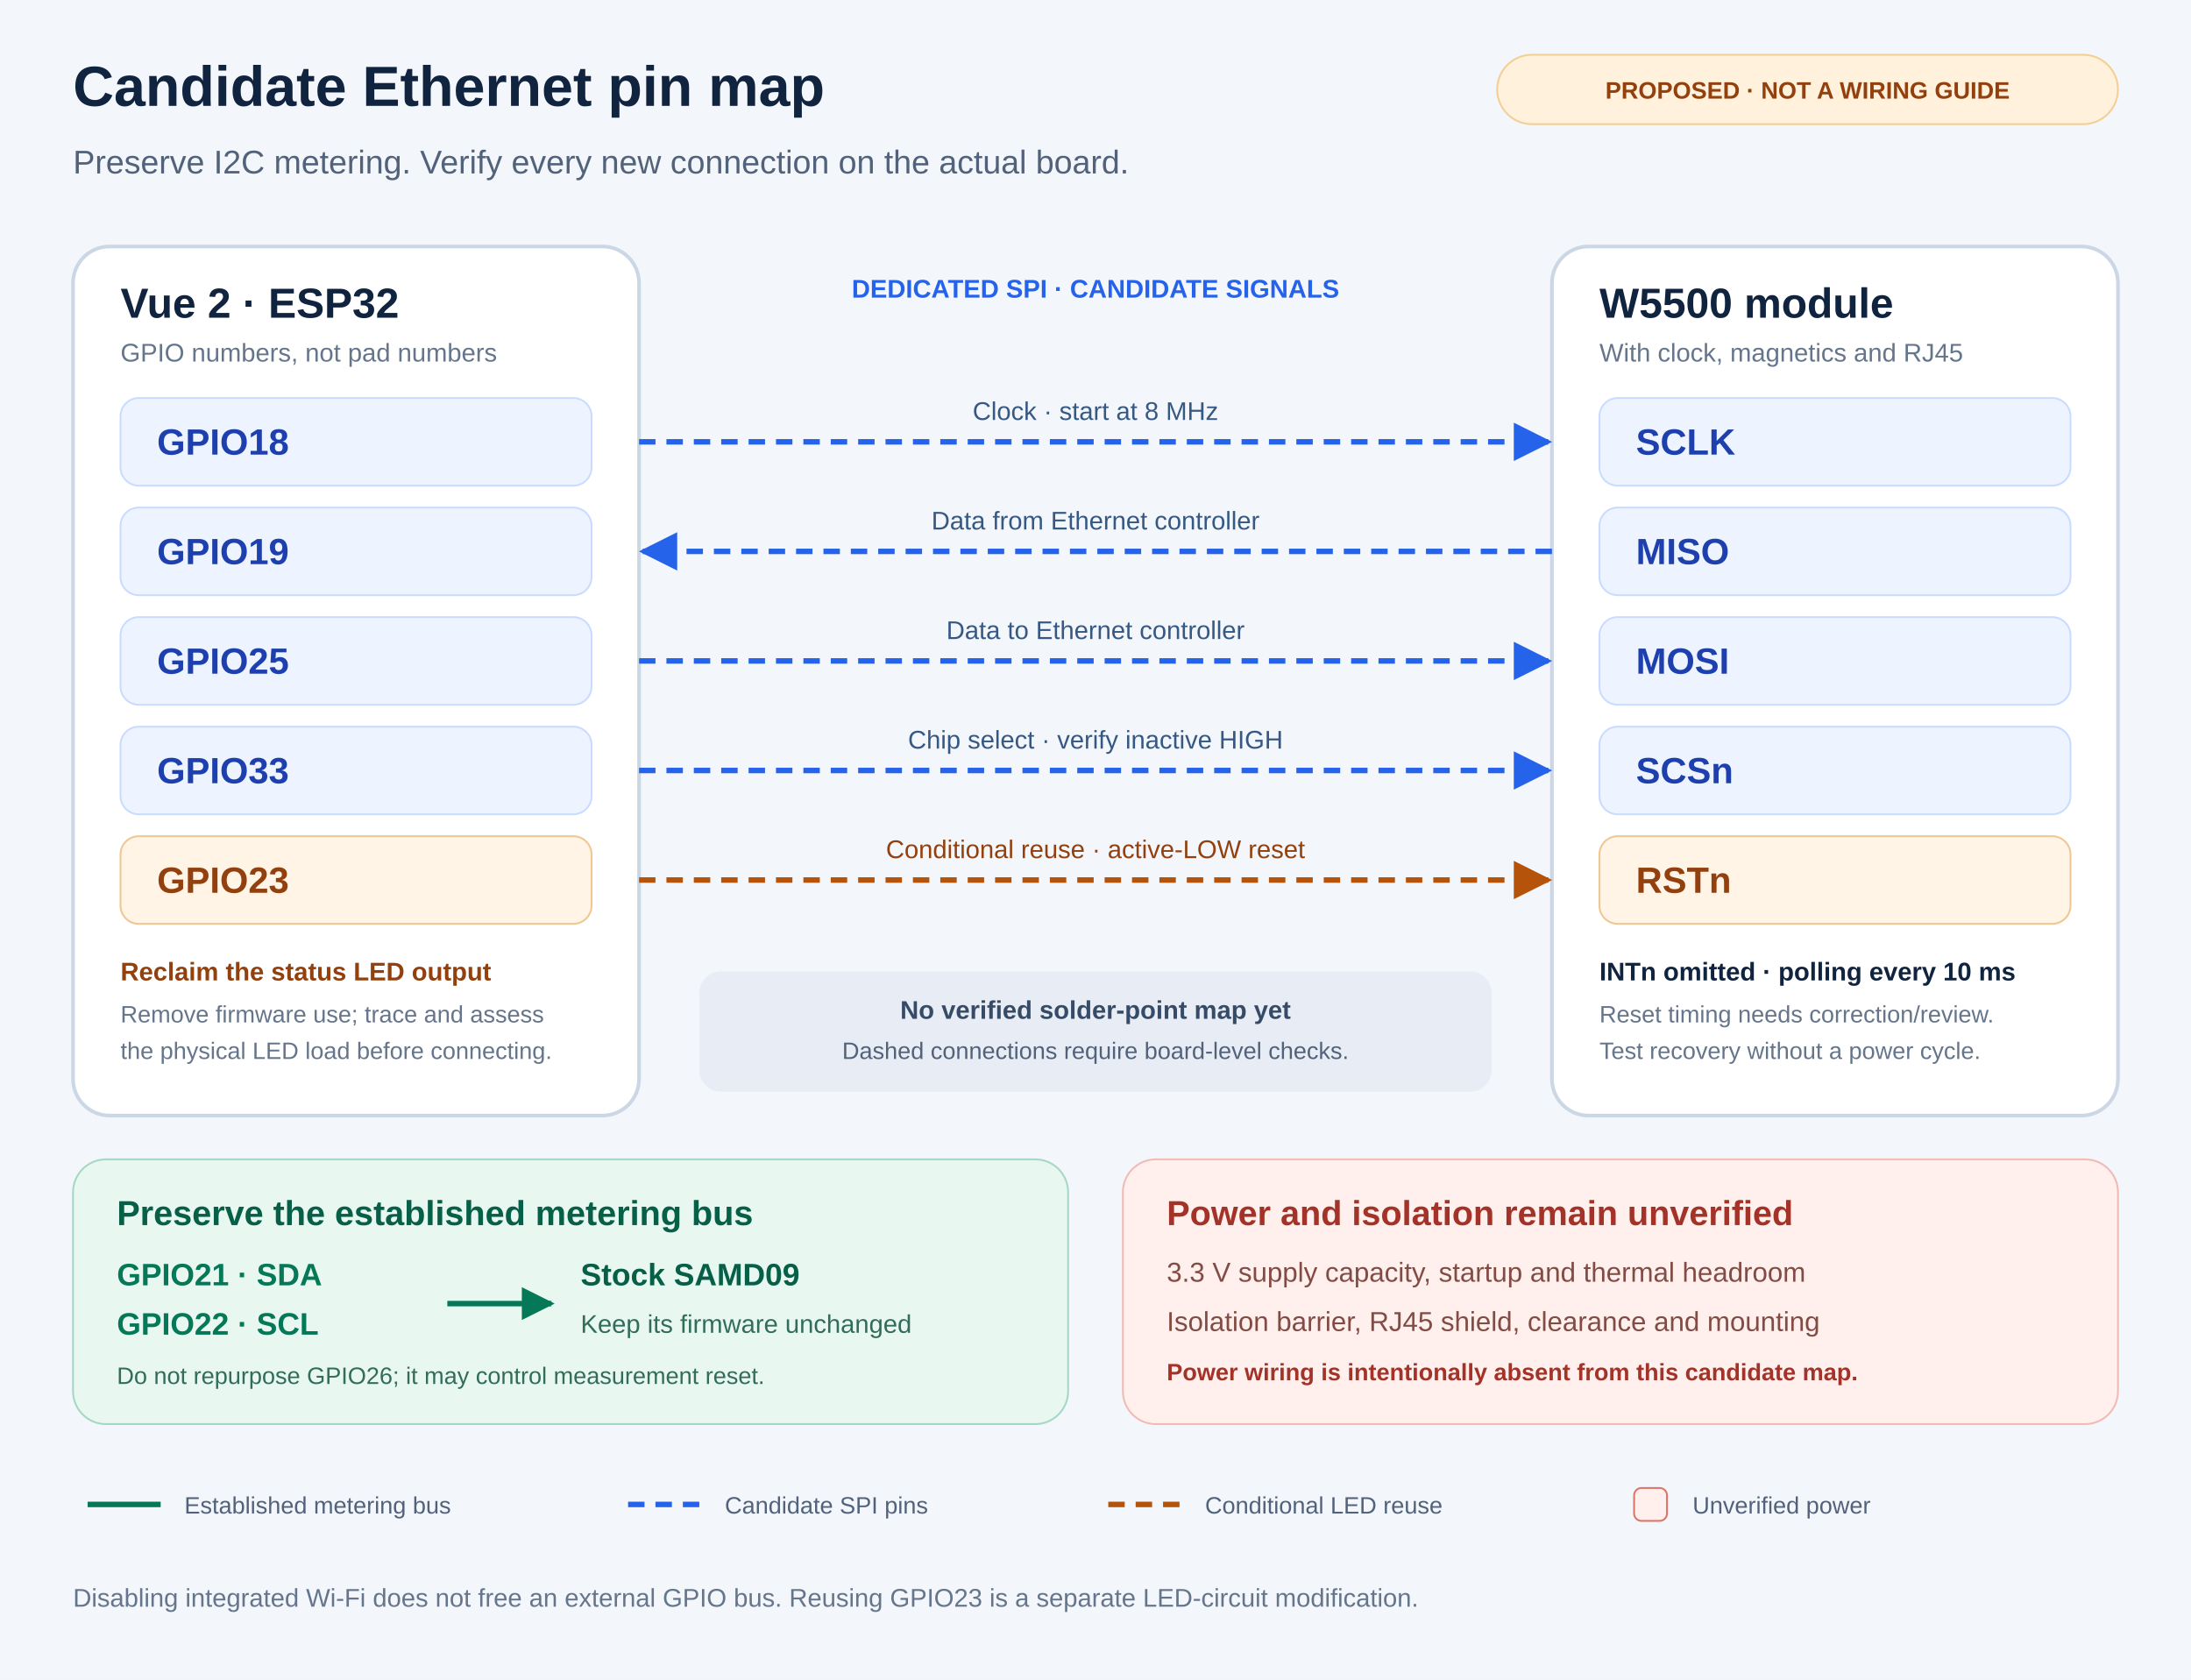
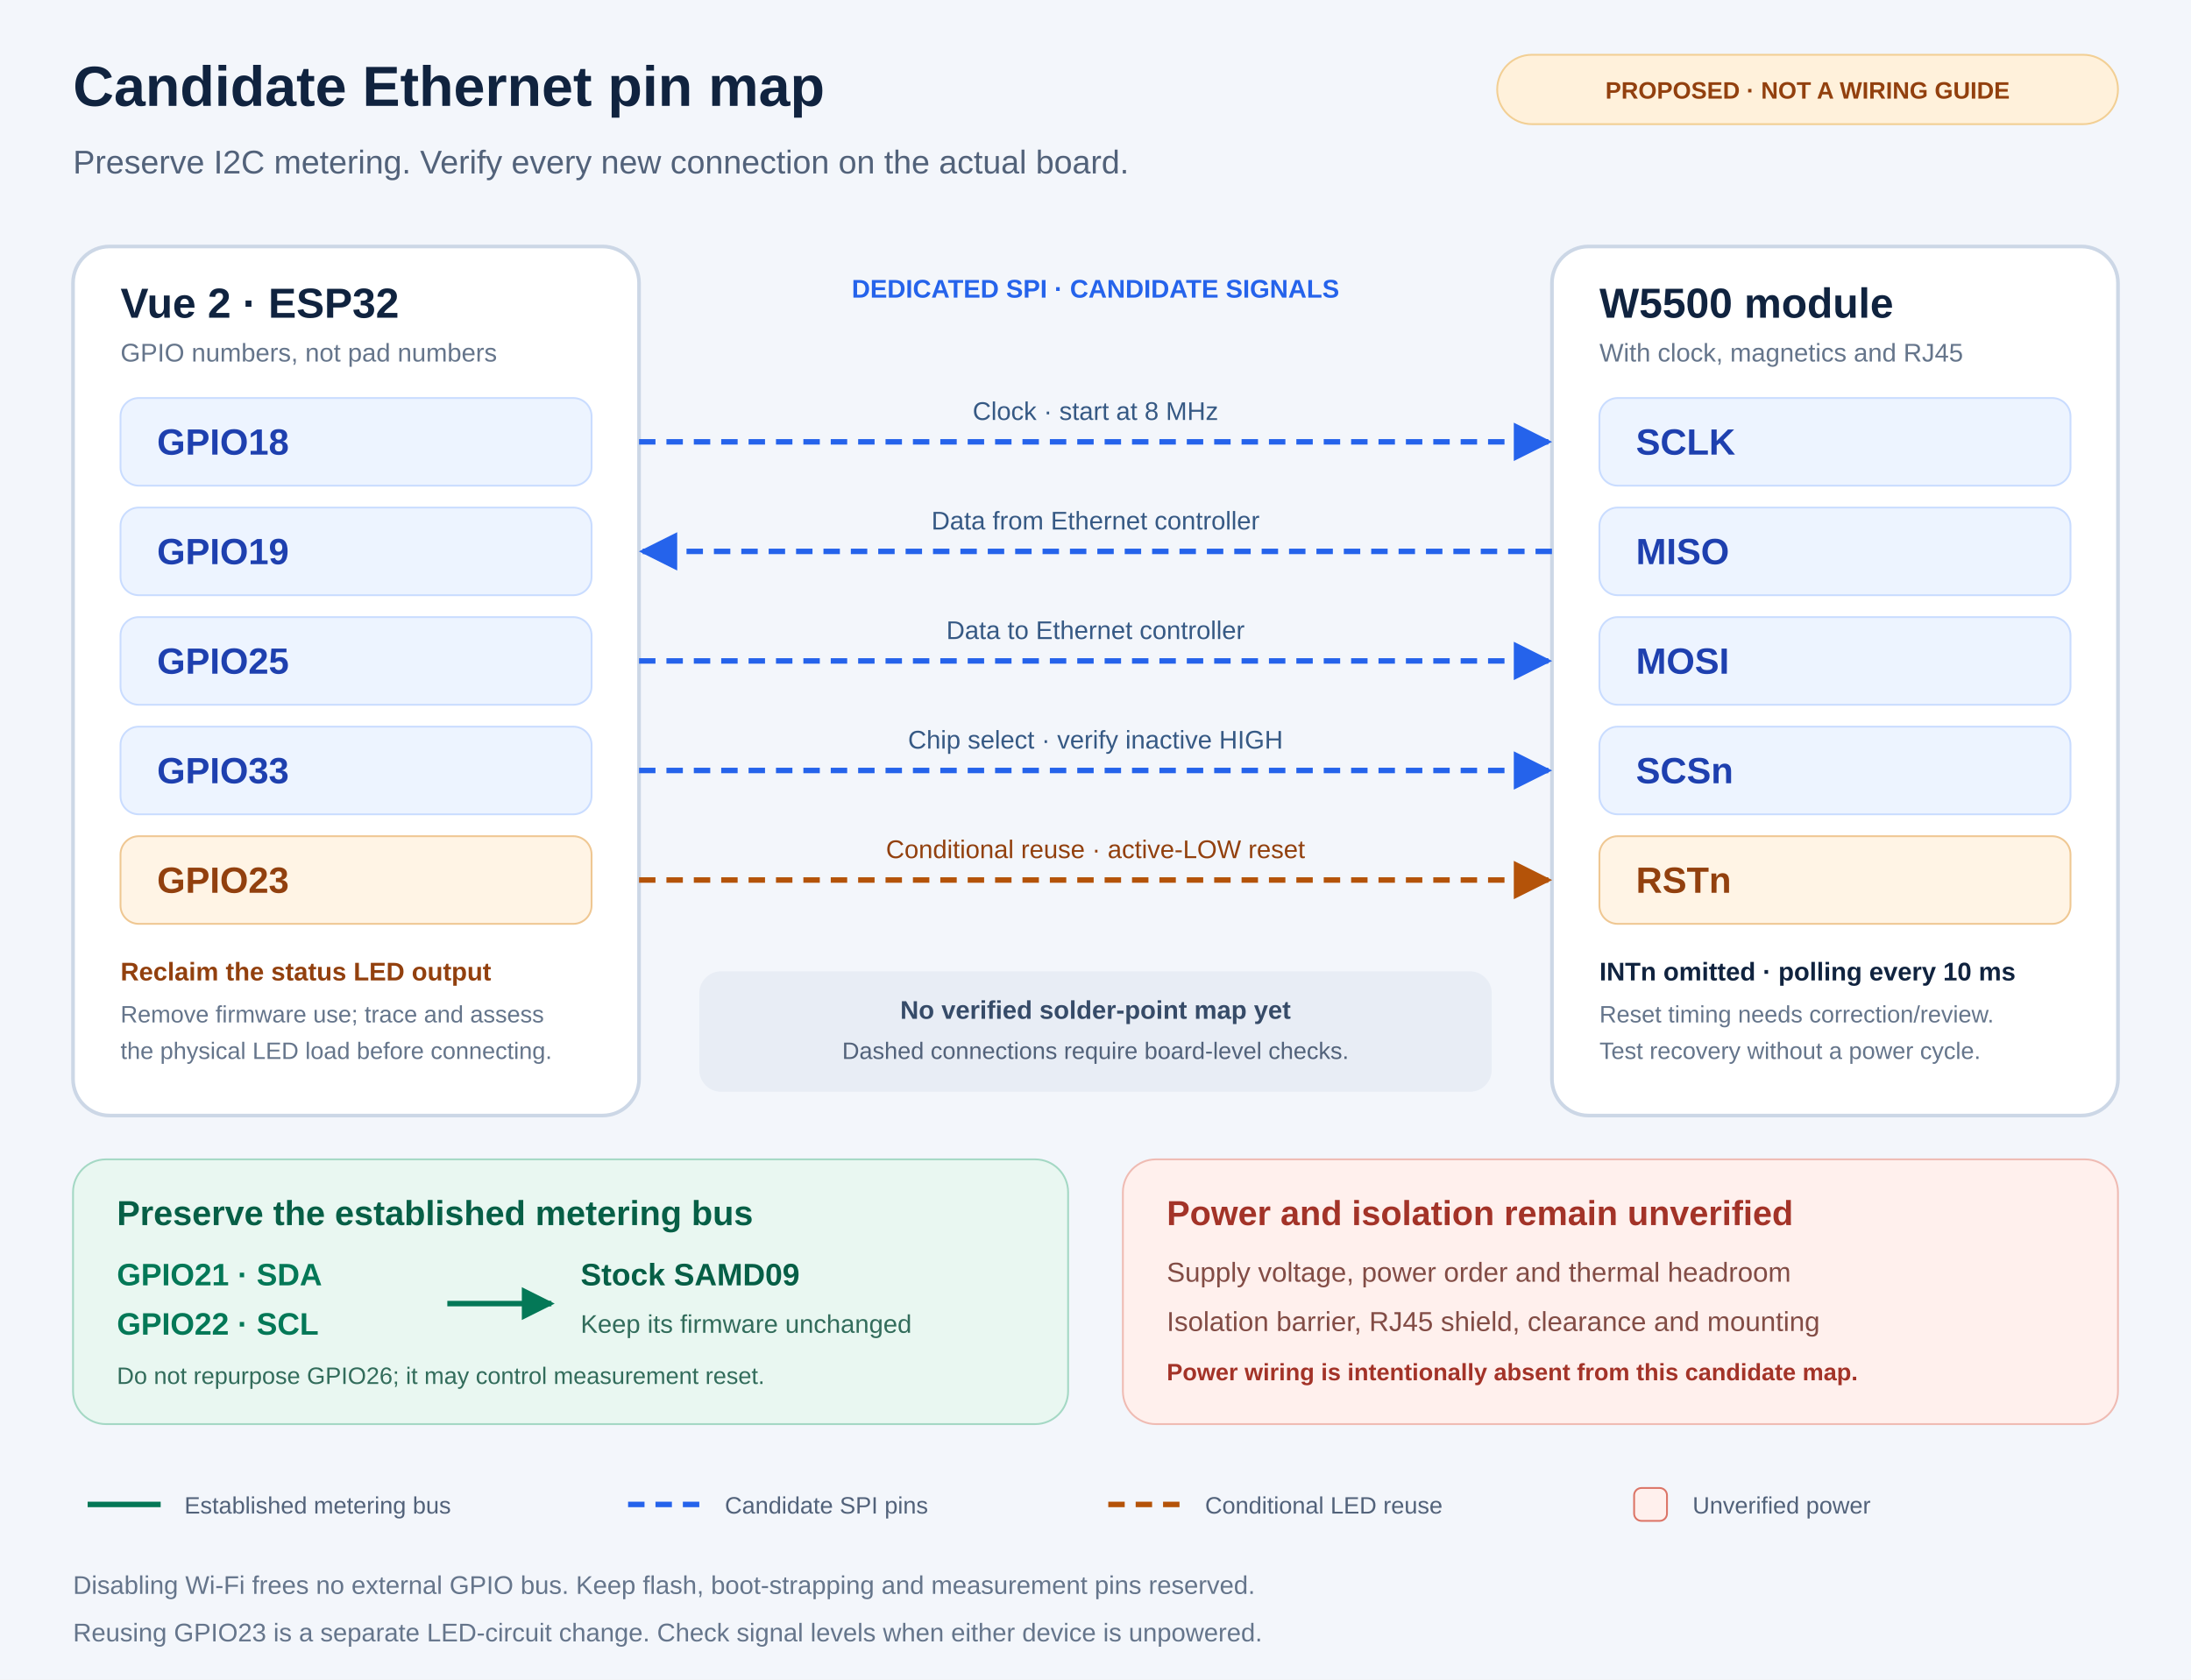
<svg xmlns="http://www.w3.org/2000/svg" width="1200" height="920" viewBox="0 0 1200 920" role="img" aria-labelledby="title desc">
  <defs>
    <marker id="arrow-blue" viewBox="0 0 10 10" refX="9" refY="5" markerWidth="7" markerHeight="7" orient="auto-start-reverse">
      <path d="M 0 0 L 10 5 L 0 10 z" fill="#2563eb" />
    </marker>
    <marker id="arrow-amber" viewBox="0 0 10 10" refX="9" refY="5" markerWidth="7" markerHeight="7" orient="auto">
      <path d="M 0 0 L 10 5 L 0 10 z" fill="#b45309" />
    </marker>
    <marker id="arrow-green" viewBox="0 0 10 10" refX="9" refY="5" markerWidth="6" markerHeight="6" orient="auto">
      <path d="M 0 0 L 10 5 L 0 10 z" fill="#047857" />
    </marker>
  </defs>
  <rect width="1200" height="920" fill="#f3f6fb" />
  <g font-family="Arial, Helvetica, sans-serif">
    <text x="40" y="58" font-size="31" font-weight="700" fill="#10233f">Candidate Ethernet pin map</text>
    <rect x="820" y="30" width="340" height="38" rx="19" fill="#fff1db" stroke="#f2cf94" />
    <text x="990" y="54" text-anchor="middle" font-size="13" font-weight="700" fill="#92400e">PROPOSED · NOT A WIRING GUIDE</text>
    <text x="40" y="95" font-size="18" fill="#52627a">Preserve I2C metering. Verify every new connection on the actual board.</text>
    <rect x="40" y="135" width="310" height="476" rx="20" fill="#ffffff" stroke="#ccd7e6" stroke-width="2" />
    <rect x="850" y="135" width="310" height="476" rx="20" fill="#ffffff" stroke="#ccd7e6" stroke-width="2" />
    <text x="66" y="174" font-size="23" font-weight="700" fill="#10233f">Vue 2 · ESP32</text>
    <text x="66" y="198" font-size="14" fill="#65758b">GPIO numbers, not pad numbers</text>
    <text x="876" y="174" font-size="23" font-weight="700" fill="#10233f">W5500 module</text>
    <text x="876" y="198" font-size="14" fill="#65758b">With clock, magnetics and RJ45</text>
    <text x="600" y="163" text-anchor="middle" font-size="14" font-weight="700" fill="#2563eb">DEDICATED SPI · CANDIDATE SIGNALS</text>
    <g fill="#edf4ff" stroke="#c9dcff">
      <rect x="66" y="218" width="258" height="48" rx="10" />
      <rect x="66" y="278" width="258" height="48" rx="10" />
      <rect x="66" y="338" width="258" height="48" rx="10" />
      <rect x="66" y="398" width="258" height="48" rx="10" />
      <rect x="876" y="218" width="258" height="48" rx="10" />
      <rect x="876" y="278" width="258" height="48" rx="10" />
      <rect x="876" y="338" width="258" height="48" rx="10" />
      <rect x="876" y="398" width="258" height="48" rx="10" />
    </g>
    <g font-size="20" font-weight="700" fill="#1e40af">
      <text x="86" y="249">GPIO18</text>
      <text x="896" y="249">SCLK</text>
      <text x="86" y="309">GPIO19</text>
      <text x="896" y="309">MISO</text>
      <text x="86" y="369">GPIO25</text>
      <text x="896" y="369">MOSI</text>
      <text x="86" y="429">GPIO33</text>
      <text x="896" y="429">SCSn</text>
    </g>
    <g stroke="#2563eb" stroke-width="3" stroke-dasharray="9 6" fill="none">
      <path d="M 350 242 H 848" marker-end="url(#arrow-blue)" />
      <path d="M 850 302 H 352" marker-end="url(#arrow-blue)" />
      <path d="M 350 362 H 848" marker-end="url(#arrow-blue)" />
      <path d="M 350 422 H 848" marker-end="url(#arrow-blue)" />
    </g>
    <g text-anchor="middle" font-size="14" fill="#365984">
      <text x="600" y="230">Clock · start at 8 MHz</text>
      <text x="600" y="290">Data from Ethernet controller</text>
      <text x="600" y="350">Data to Ethernet controller</text>
      <text x="600" y="410">Chip select · verify inactive HIGH</text>
    </g>
    <rect x="66" y="458" width="258" height="48" rx="10" fill="#fff4e5" stroke="#efc792" />
    <rect x="876" y="458" width="258" height="48" rx="10" fill="#fff4e5" stroke="#efc792" />
    <text x="86" y="489" font-size="20" font-weight="700" fill="#92400e">GPIO23</text>
    <text x="896" y="489" font-size="20" font-weight="700" fill="#92400e">RSTn</text>
    <path d="M 350 482 H 848" stroke="#b45309" stroke-width="3" stroke-dasharray="9 6" fill="none" marker-end="url(#arrow-amber)" />
    <text x="600" y="470" text-anchor="middle" font-size="14" fill="#92400e">Conditional reuse · active-LOW reset</text>
    <text x="66" y="537" font-size="14" font-weight="700" fill="#92400e">Reclaim the status LED output</text>
    <text x="66" y="560" font-size="13" fill="#65758b">Remove firmware use; trace and assess</text>
    <text x="66" y="580" font-size="13" fill="#65758b">the physical LED load before connecting.</text>
    <text x="876" y="537" font-size="14" font-weight="700" fill="#10233f">INTn omitted · polling every 10 ms</text>
    <text x="876" y="560" font-size="13" fill="#65758b">Reset timing needs correction/review.</text>
    <text x="876" y="580" font-size="13" fill="#65758b">Test recovery without a power cycle.</text>
    <rect x="383" y="532" width="434" height="66" rx="12" fill="#e8edf5" />
    <text x="600" y="558" text-anchor="middle" font-size="14" font-weight="700" fill="#364b68">No verified solder-point map yet</text>
    <text x="600" y="580" text-anchor="middle" font-size="13" fill="#52627a">Dashed connections require board-level checks.</text>
    <rect x="40" y="635" width="545" height="145" rx="18" fill="#e9f7f1" stroke="#a4d8c4" />
    <text x="64" y="671" font-size="19" font-weight="700" fill="#065f46">Preserve the established metering bus</text>
    <text x="64" y="704" font-size="17" font-weight="700" fill="#047857">GPIO21 · SDA</text>
    <text x="64" y="731" font-size="17" font-weight="700" fill="#047857">GPIO22 · SCL</text>
    <path d="M 245 714 H 302" stroke="#047857" stroke-width="3" fill="none" marker-end="url(#arrow-green)" />
    <text x="318" y="704" font-size="17" font-weight="700" fill="#065f46">Stock SAMD09</text>
    <text x="318" y="730" font-size="14" fill="#326c5b">Keep its firmware unchanged</text>
    <text x="64" y="758" font-size="13" fill="#326c5b">Do not repurpose GPIO26; it may control measurement reset.</text>
    <rect x="615" y="635" width="545" height="145" rx="18" fill="#fff0ed" stroke="#efbbb3" />
    <text x="639" y="671" font-size="19" font-weight="700" fill="#a33328">Power and isolation remain unverified</text>
-     <text x="639" y="702" font-size="15" fill="#824c45">3.3 V supply capacity, startup and thermal headroom</text>
+     <text x="639" y="702" font-size="15" fill="#824c45">Supply voltage, power order and thermal headroom</text>
    <text x="639" y="729" font-size="15" fill="#824c45">Isolation barrier, RJ45 shield, clearance and mounting</text>
    <text x="639" y="756" font-size="13" font-weight="700" fill="#a33328">Power wiring is intentionally absent from this candidate map.</text>
    <g font-size="13" fill="#52627a">
      <path d="M 48 824 H 88" stroke="#047857" stroke-width="3" />
      <text x="101" y="829">Established metering bus</text>
      <path d="M 344 824 H 384" stroke="#2563eb" stroke-width="3" stroke-dasharray="9 6" />
      <text x="397" y="829">Candidate SPI pins</text>
      <path d="M 607 824 H 647" stroke="#b45309" stroke-width="3" stroke-dasharray="9 6" />
      <text x="660" y="829">Conditional LED reuse</text>
      <rect x="895" y="815" width="18" height="18" rx="4" fill="#fff0ed" stroke="#dc7567" />
      <text x="927" y="829">Unverified power</text>
    </g>
-     <text x="40" y="880" font-size="14" fill="#65758b">Disabling integrated Wi-Fi does not free an external GPIO bus. Reusing GPIO23 is a separate LED-circuit modification.</text>
+     <text x="40" y="873" font-size="14" fill="#65758b">Disabling Wi-Fi frees no external GPIO bus. Keep flash, boot-strapping and measurement pins reserved.</text>
+     <text x="40" y="899" font-size="14" fill="#65758b">Reusing GPIO23 is a separate LED-circuit change. Check signal levels when either device is unpowered.</text>
  </g>
</svg>
